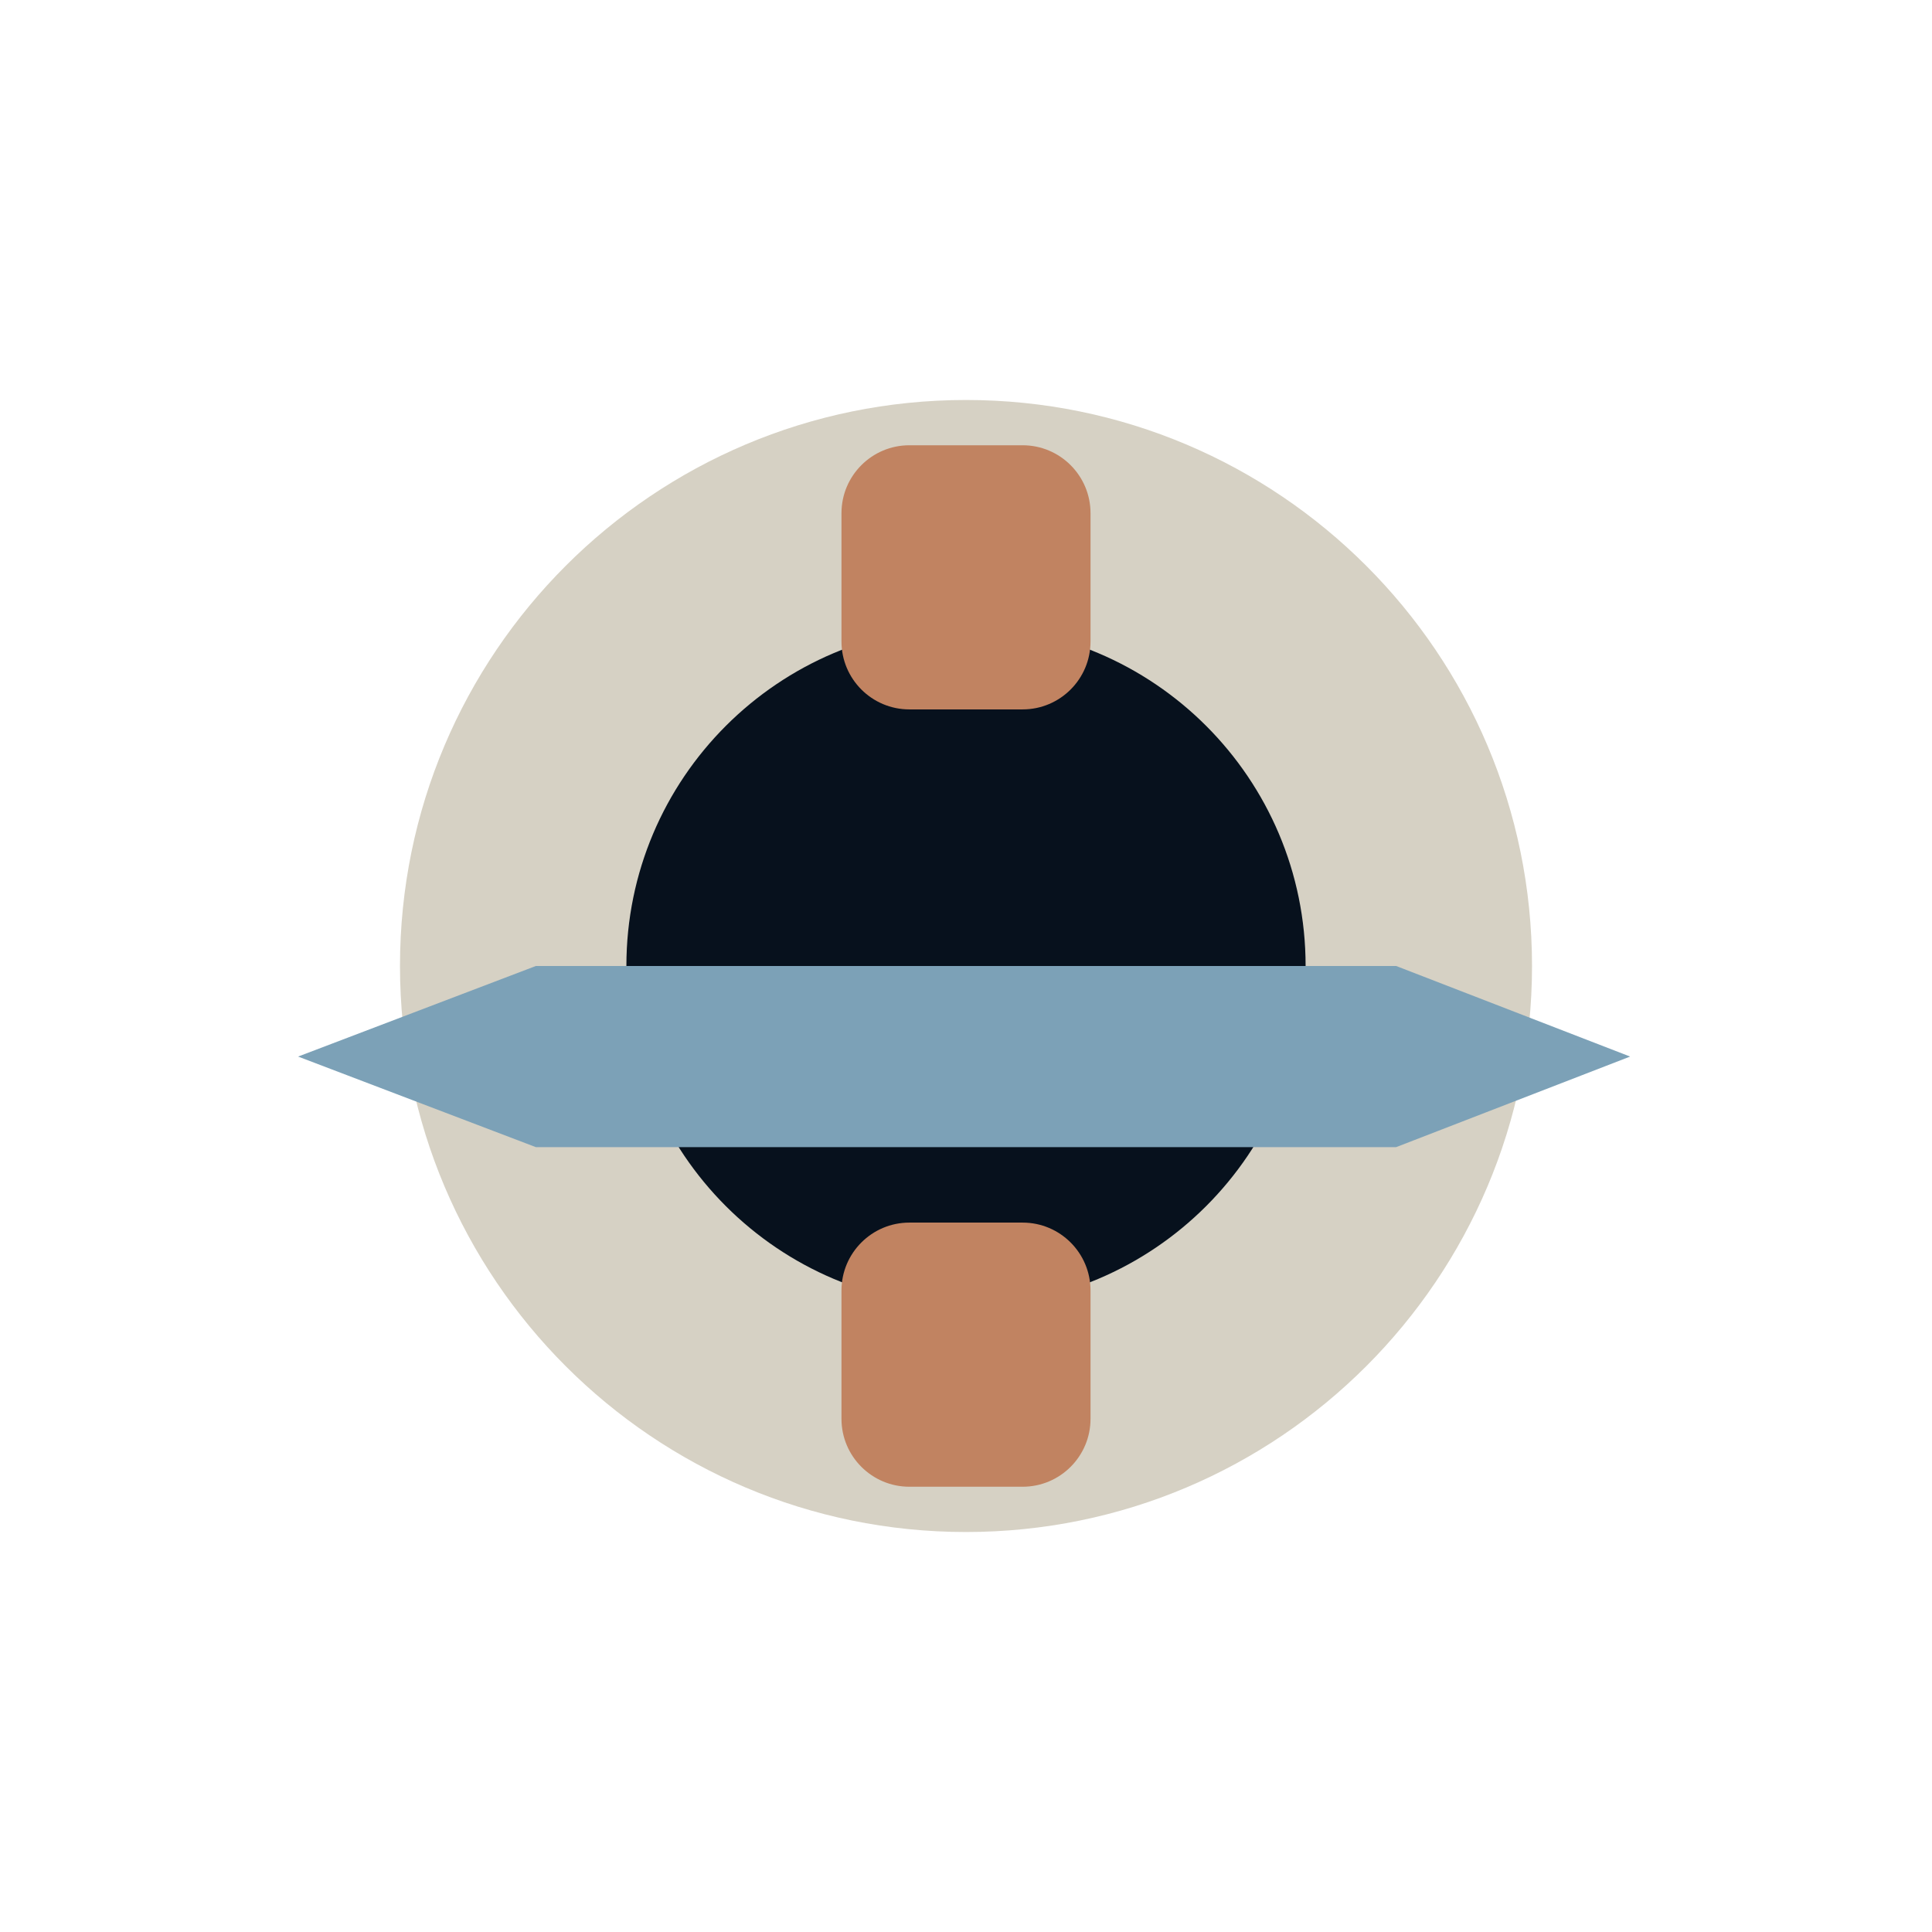
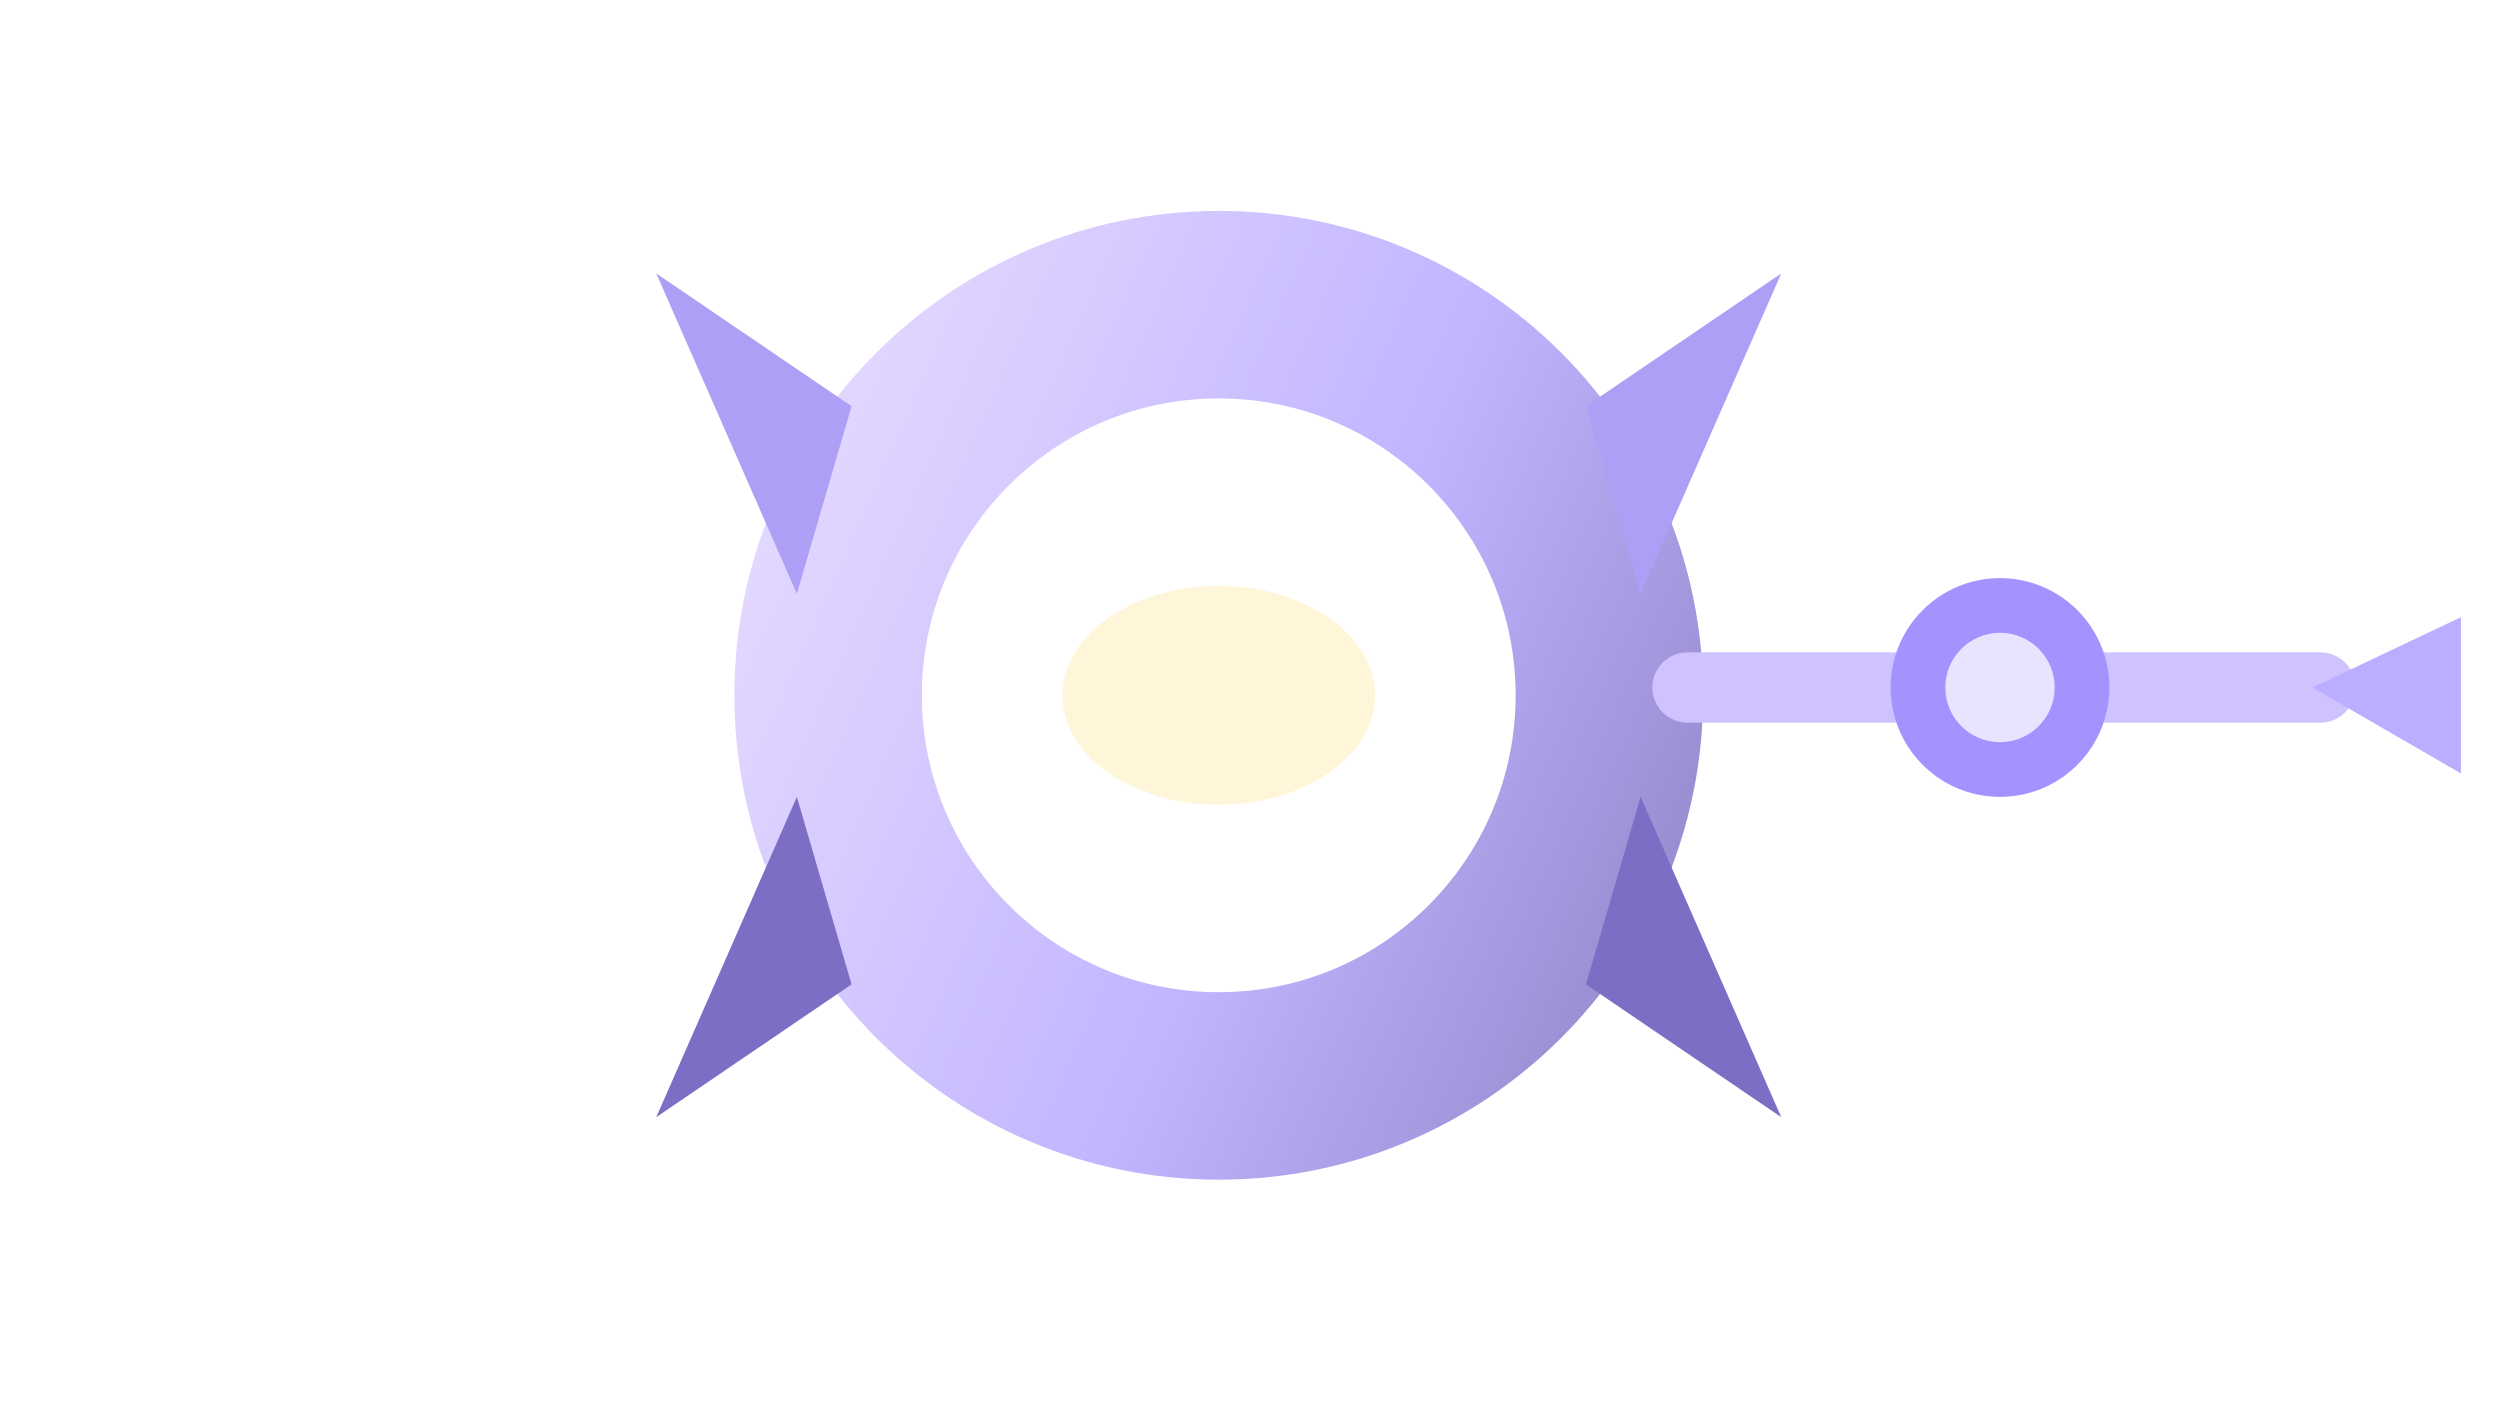
- <svg xmlns="http://www.w3.org/2000/svg" viewBox="0 0 512 512">
-   <circle cx="256" cy="256" r="150" fill="#d6d1c4" />
-   <circle cx="256" cy="256" r="90" fill="#07111d" />
-   <path d="M142 256h228l62 24-62 24H142l-63-24 63-24z" fill="#7ca1b7" />
-   <rect x="223" y="118" width="66" height="70" rx="18" fill="#c18361" />
-   <rect x="223" y="324" width="66" height="70" rx="18" fill="#c18361" />
+ <svg xmlns="http://www.w3.org/2000/svg" width="320" height="180" viewBox="0 0 320 180" fill="none">
+   <defs>
+     <linearGradient id="ringHull" x1="48" y1="44" x2="274" y2="144" gradientUnits="userSpaceOnUse">
+       <stop stop-color="#FBF2FF" />
+       <stop offset="0.52" stop-color="#C2B4FF" />
+       <stop offset="1" stop-color="#635A96" />
+     </linearGradient>
+   </defs>
+   <circle cx="156" cy="89" r="50" stroke="url(#ringHull)" stroke-width="24" />
+   <ellipse cx="156" cy="89" rx="20" ry="14" fill="#FFF5D8" />
+   <path d="M109 52L84 35L102 76" fill="#AC9FF5" />
+   <path d="M109 126L84 143L102 102" fill="#7C6EC5" />
+   <path d="M203 52L228 35L210 76" fill="#AC9FF5" />
+   <path d="M203 126L228 143L210 102" fill="#7C6EC5" />
+   <path d="M216 88H297" stroke="#CFC2FF" stroke-width="9" stroke-linecap="round" />
+   <circle cx="256" cy="88" r="14" fill="#A493FF" />
+   <circle cx="256" cy="88" r="7" fill="#E9E3FF" />
+   <path d="M296 88L315 79V99L296 88Z" fill="#B9AEFF" />
</svg>
